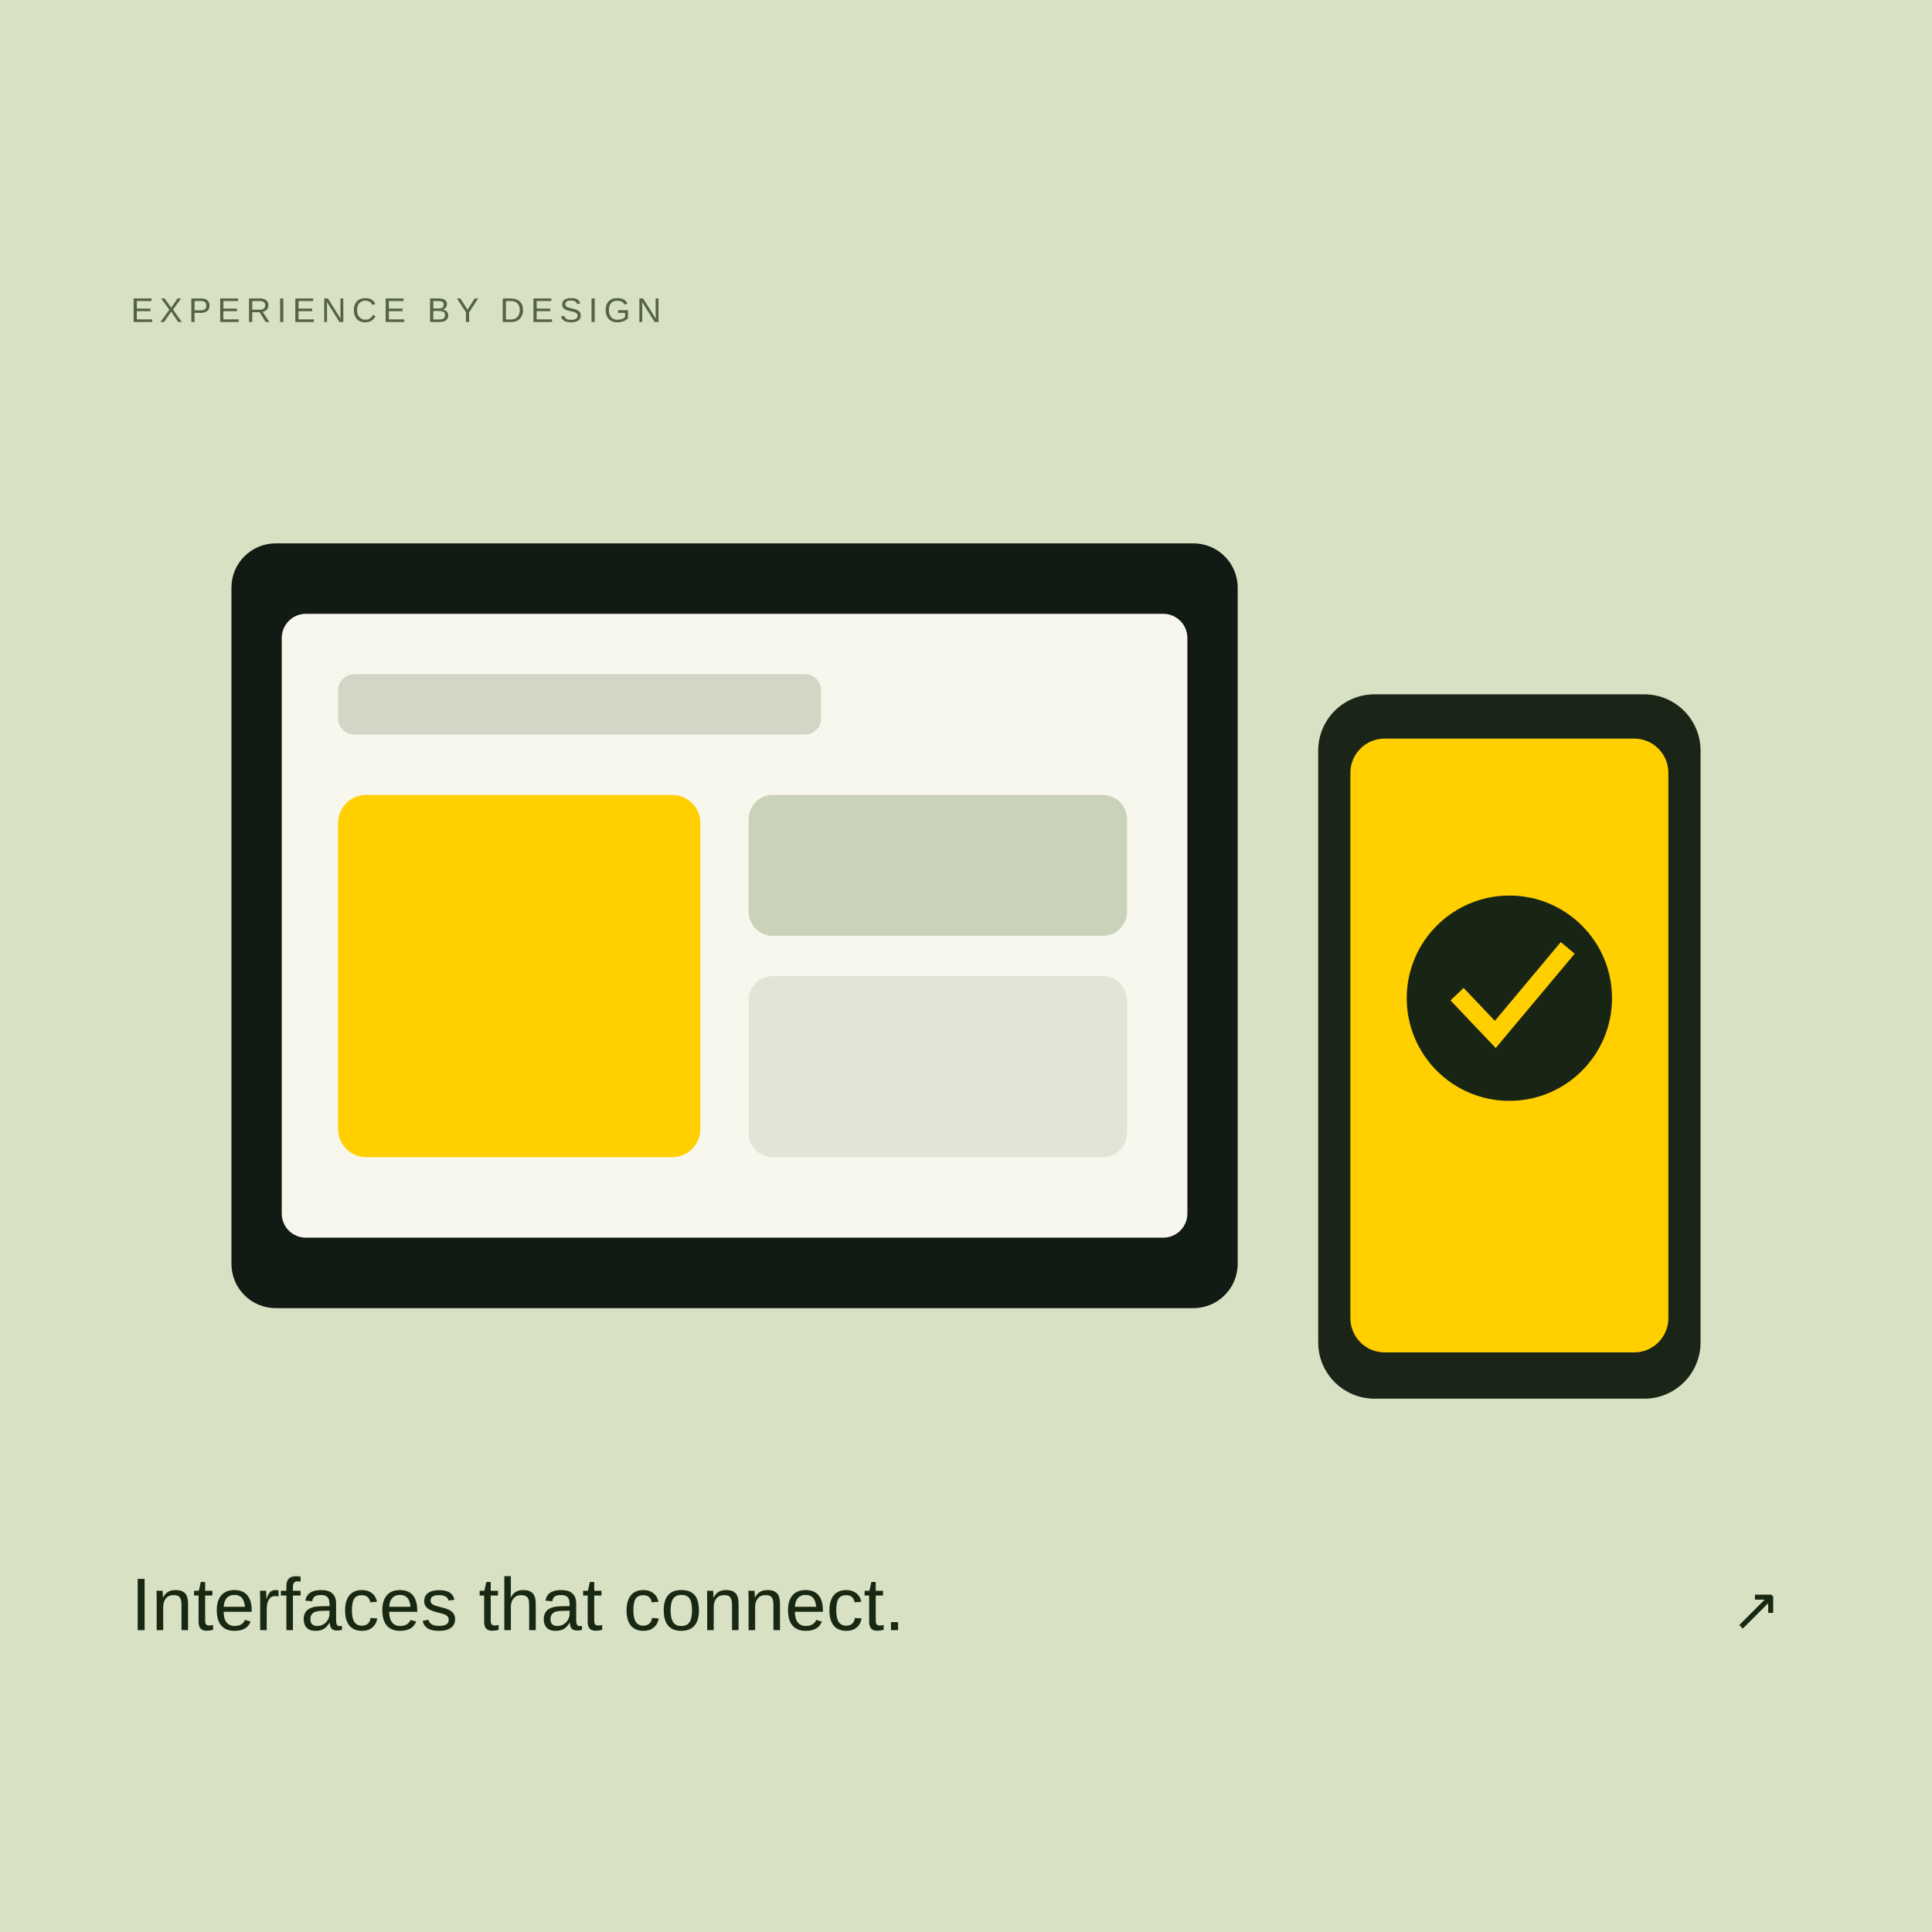
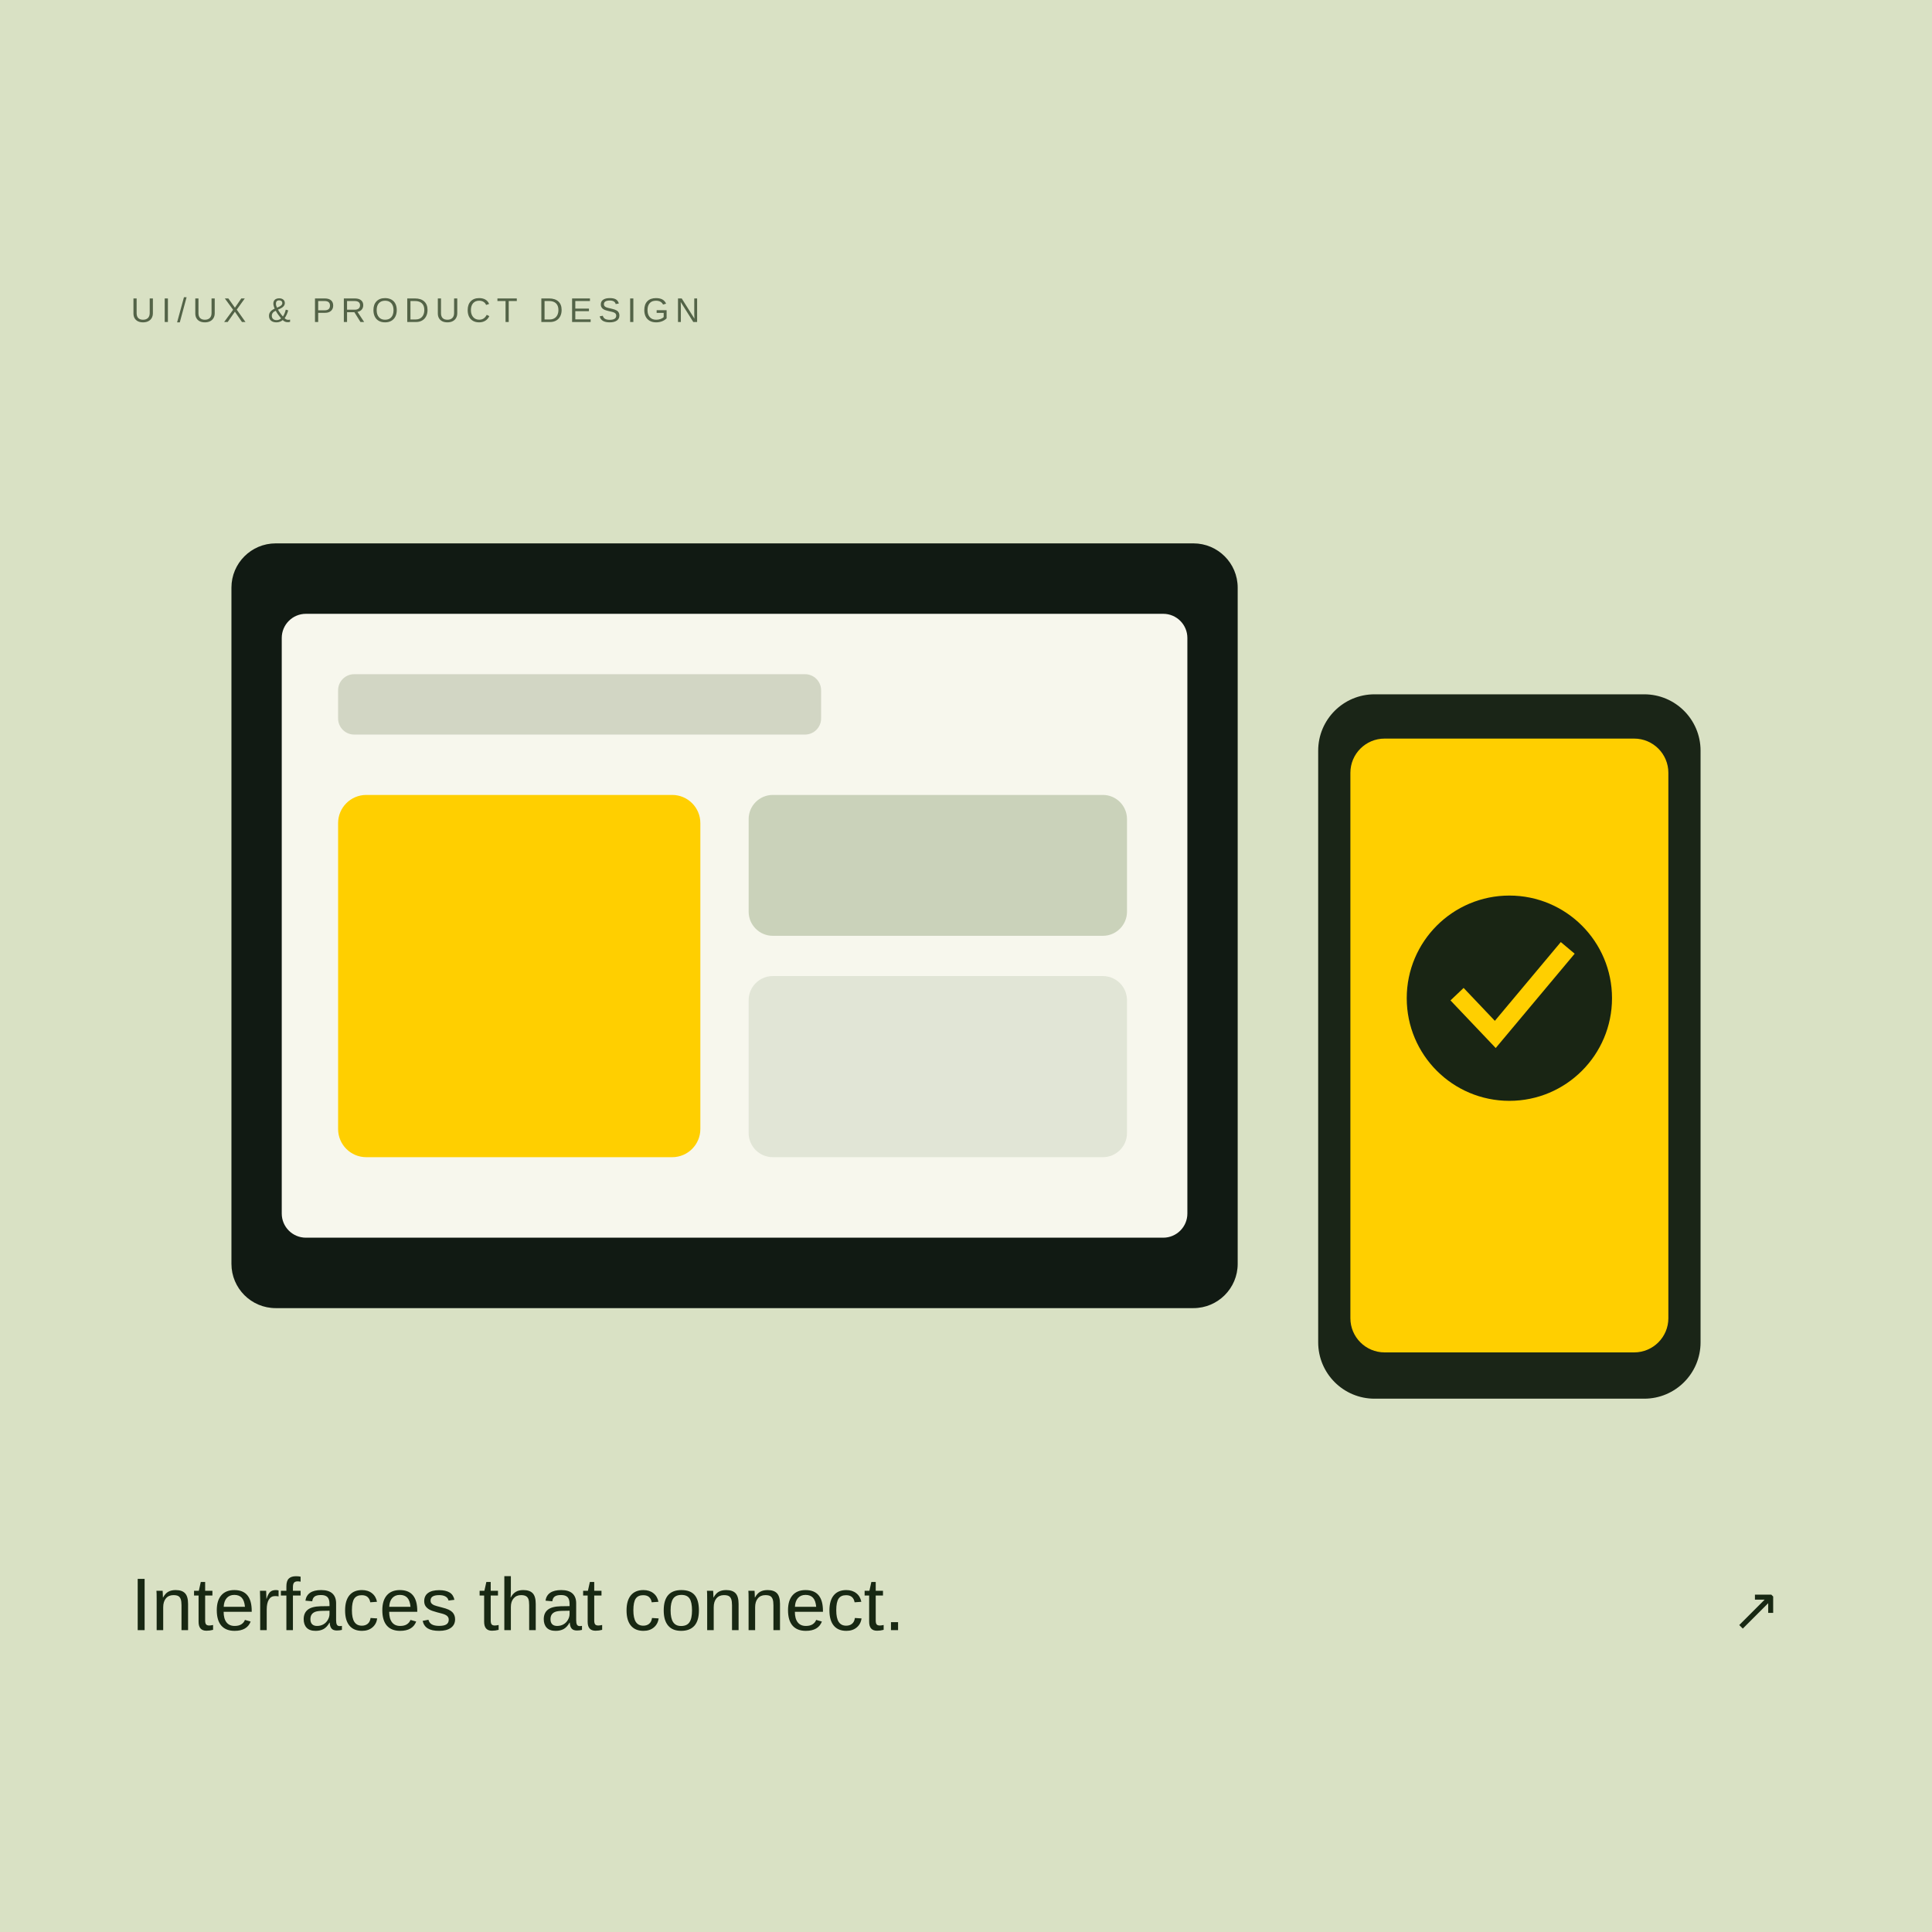
<svg xmlns="http://www.w3.org/2000/svg" width="960" height="960" viewBox="0 -80 960 960">
  <rect y="-80" width="960" height="960" fill="#d9e1c4" />
  <g font-family="Arial,sans-serif">
-     <text x="65" y="80" font-size="17" letter-spacing="3" fill="#536347">EXPERIENCE BY DESIGN</text>
+     <text x="65" y="80" font-size="17" letter-spacing="3" fill="#536347">UI/UX &amp; PRODUCT DESIGN</text>
    <rect x="115" y="190" width="500" height="380" rx="22" fill="#111a13" />
    <rect x="140" y="225" width="450" height="310" rx="12" fill="#f7f7ed" />
    <rect x="168" y="255" width="240" height="30" rx="8" fill="#d2d6c4" />
    <rect x="168" y="315" width="180" height="180" rx="14" fill="#ffcf00" />
    <rect x="372" y="315" width="188" height="70" rx="12" fill="#cad2ba" />
    <rect x="372" y="405" width="188" height="90" rx="12" fill="#e1e5d6" />
    <rect x="655" y="265" width="190" height="350" rx="28" fill="#1a2517" />
    <rect x="671" y="287" width="158" height="305" rx="17" fill="#ffcf00" />
    <circle cx="750" cy="416" r="51" fill="#192514" />
    <path d="M724 414l19 20 36-43" fill="none" stroke="#ffcf00" stroke-width="9" />
    <text x="65" y="730" font-size="37" fill="#182813">Interfaces that connect.</text>
    <text x="860" y="730" font-size="30" fill="#182813">↗</text>
  </g>
</svg>
